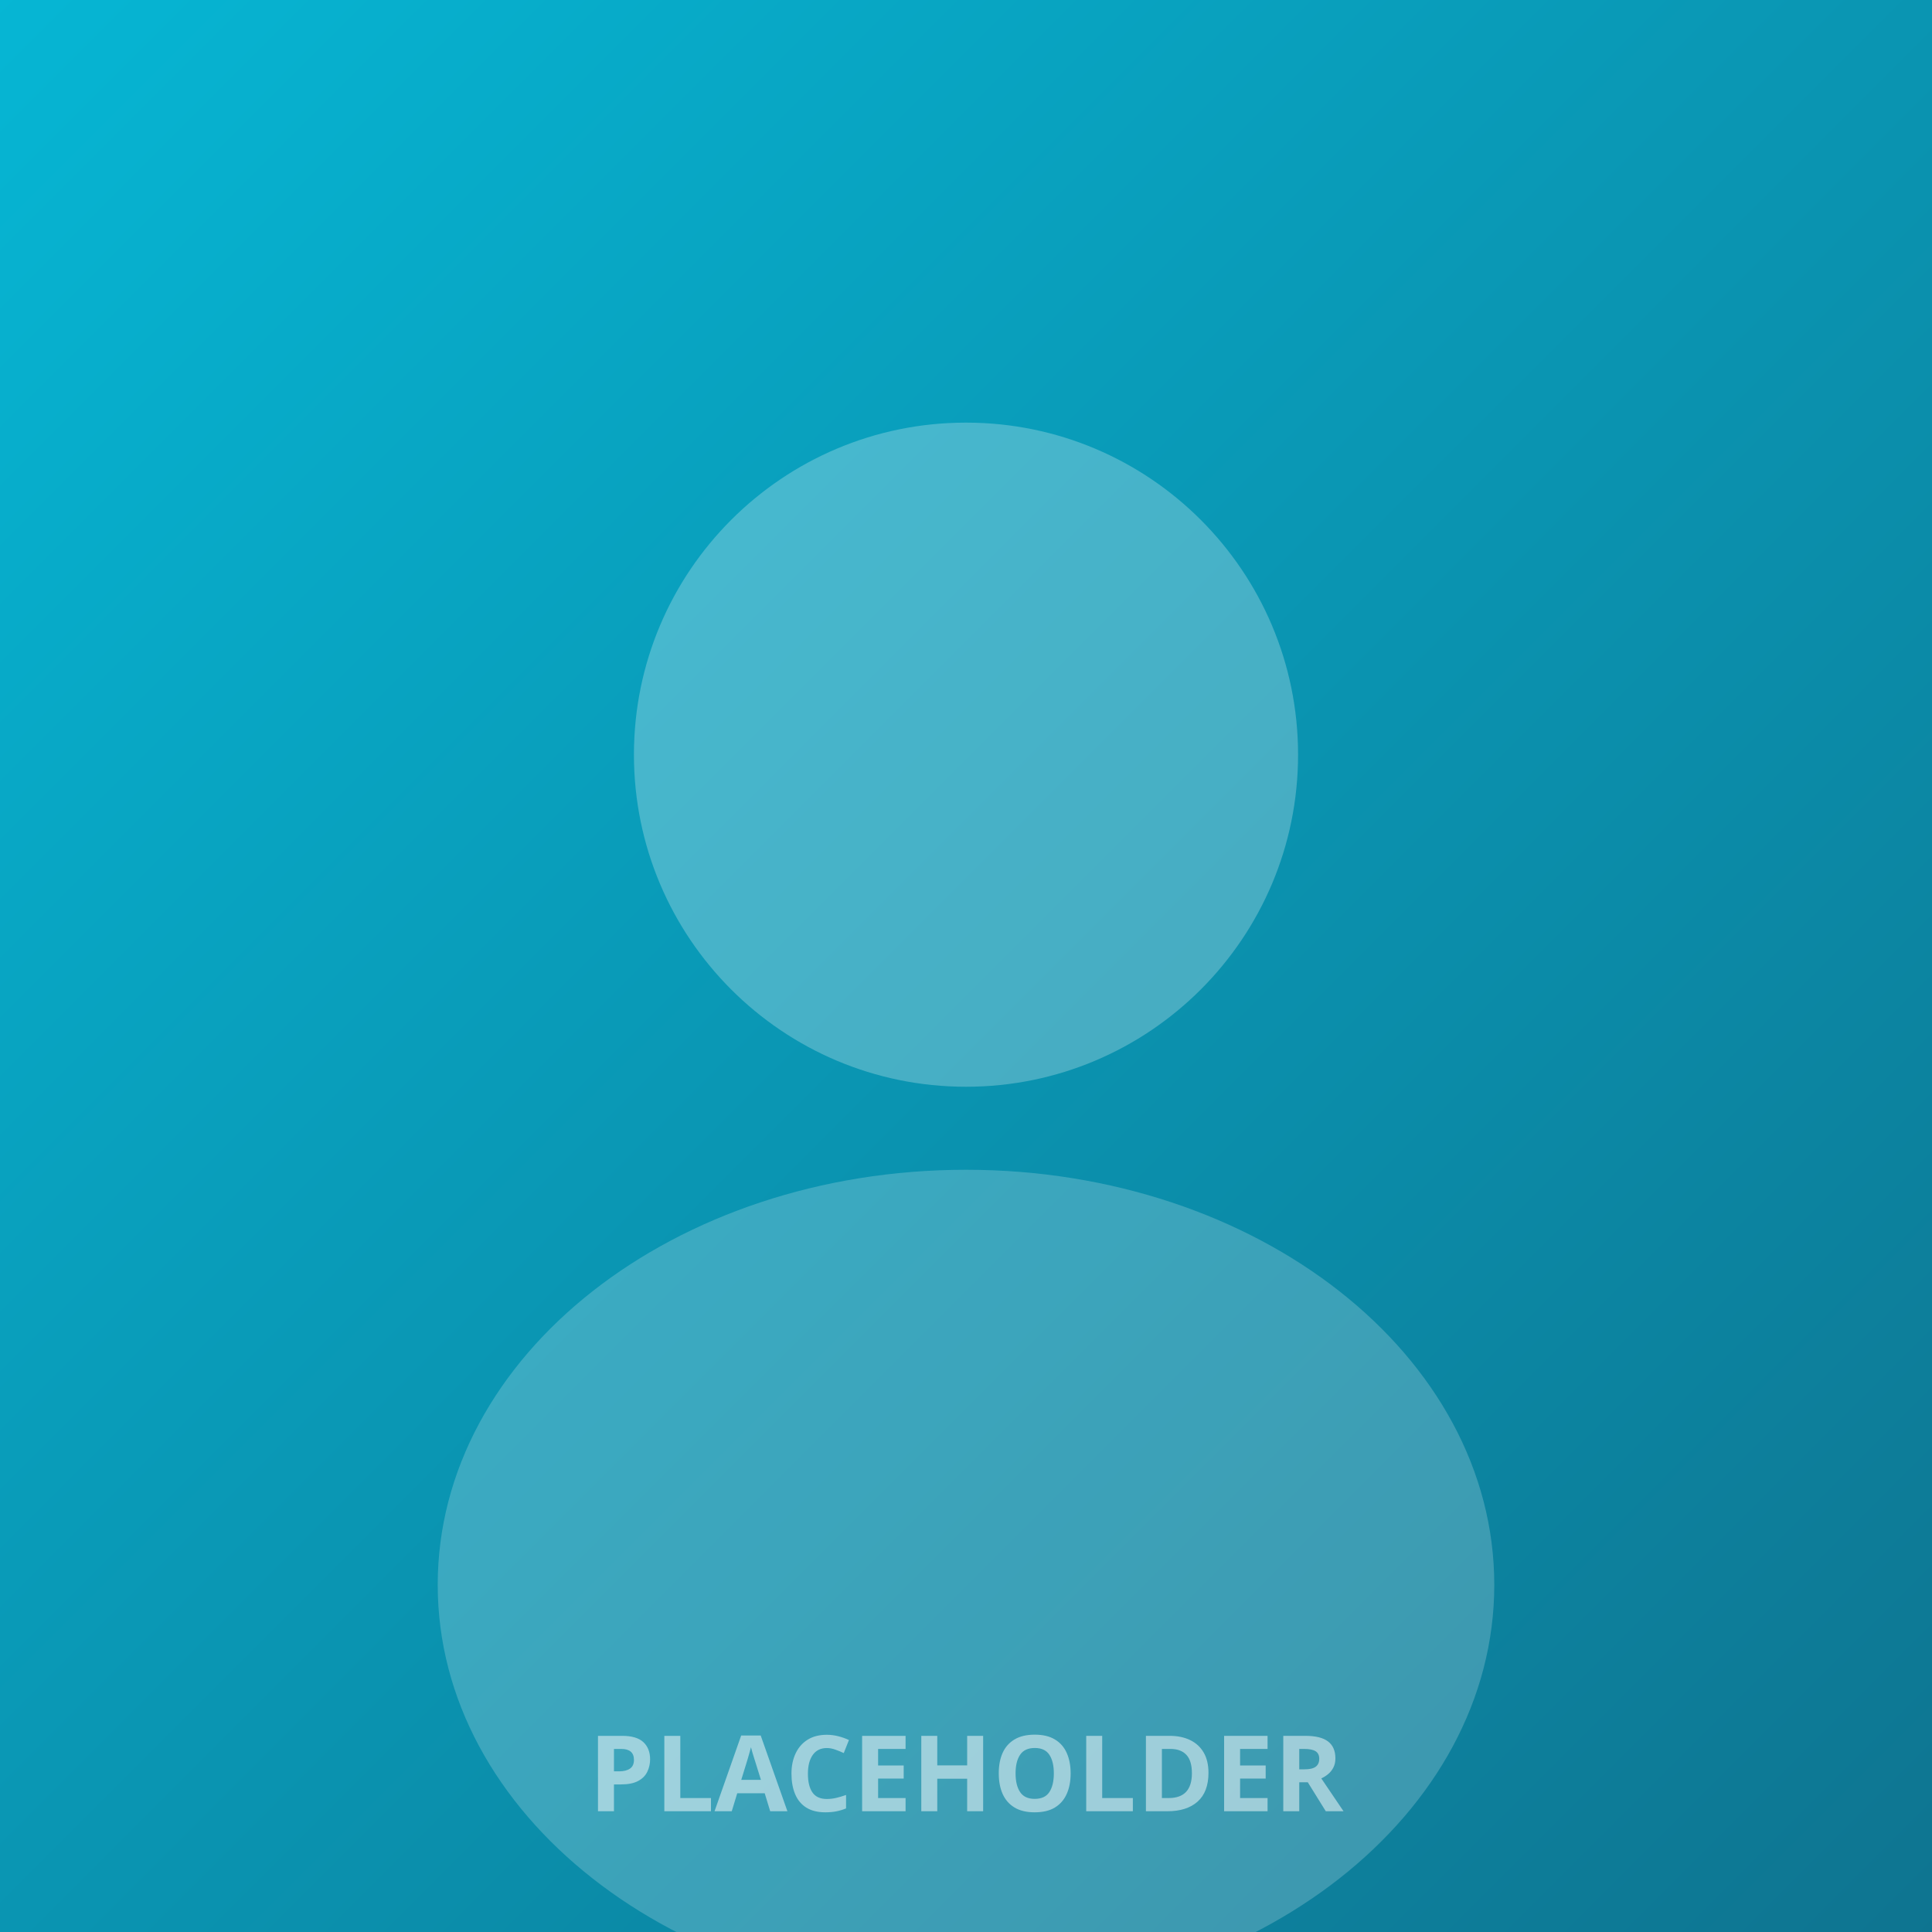
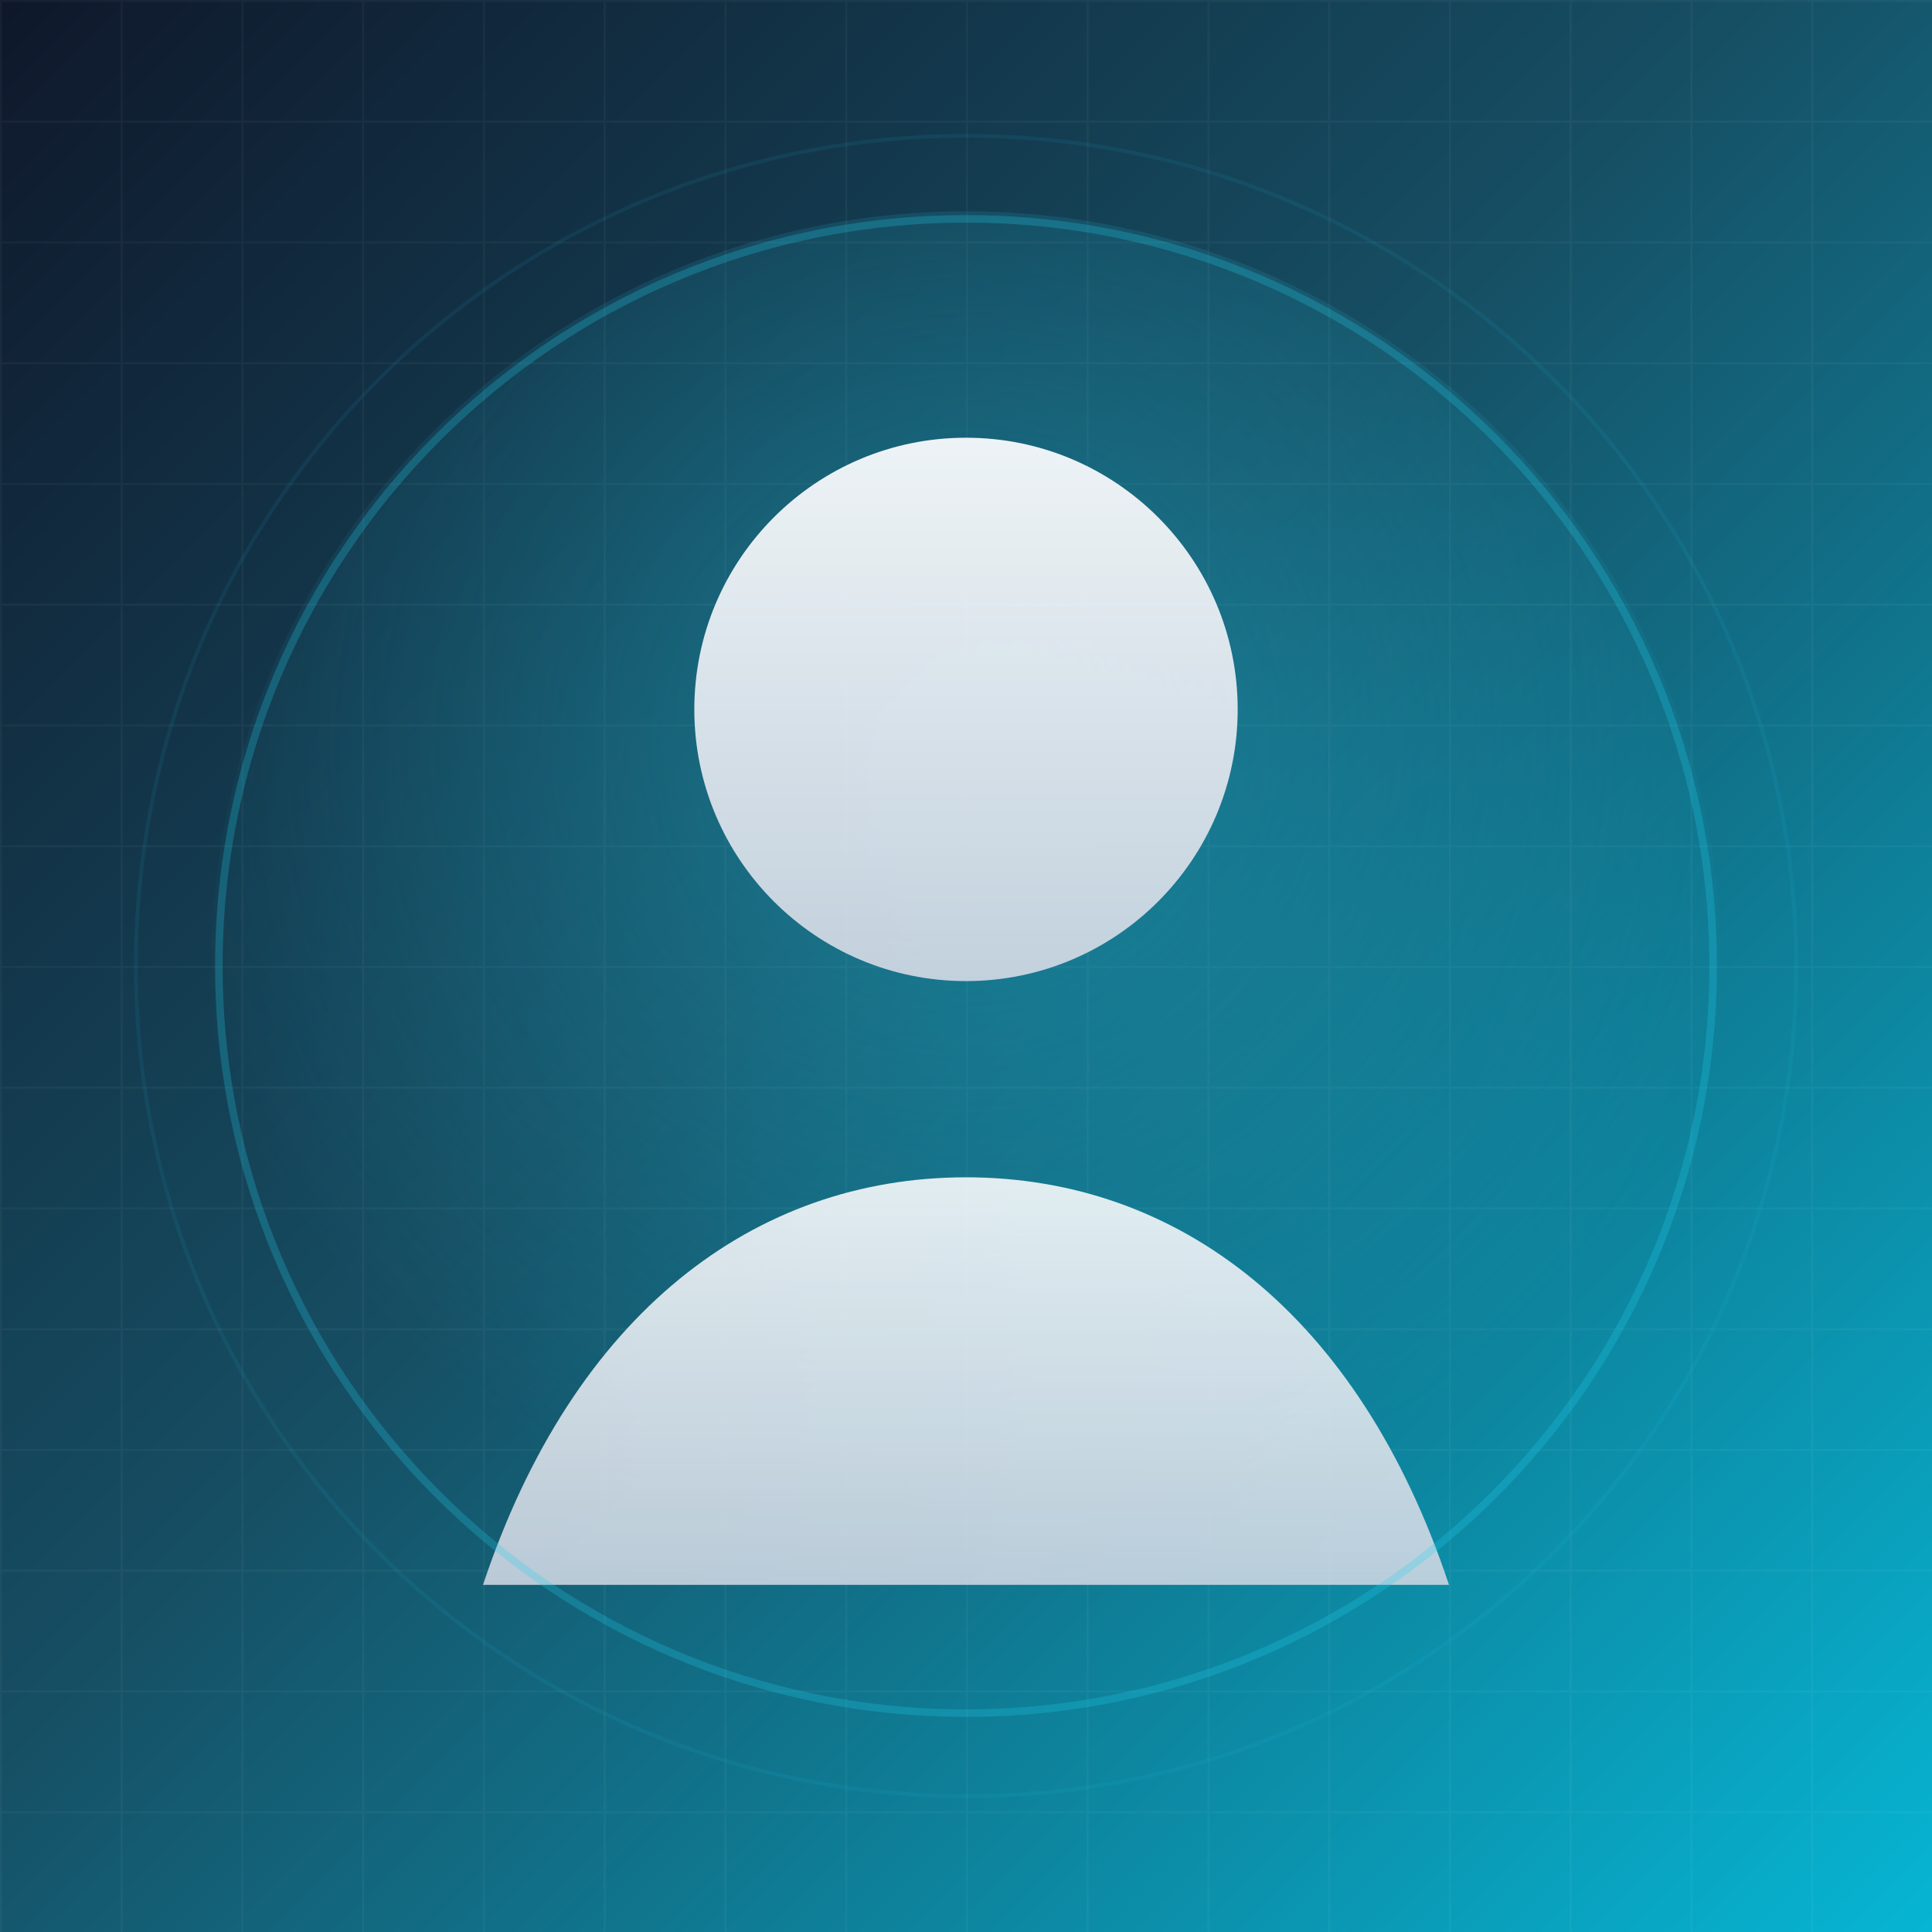
<svg xmlns="http://www.w3.org/2000/svg" width="512" height="512" viewBox="0 0 512 512">
  <defs>
    <linearGradient id="bg" x1="0%" y1="0%" x2="100%" y2="100%">
-       <stop offset="0%" stop-color="#06b6d4" />
-       <stop offset="100%" stop-color="#0e7490" />
+       <stop offset="0%" stop-color="#0f172a" />
+       <stop offset="45%" stop-color="#164e63" />
+       <stop offset="100%" stop-color="#06b6d4" />
    </linearGradient>
+     <radialGradient id="glow" cx="50%" cy="35%" r="55%">
+       <stop offset="0%" stop-color="#22d3ee" stop-opacity="0.35" />
+       <stop offset="100%" stop-color="#22d3ee" stop-opacity="0" />
+     </radialGradient>
+     <linearGradient id="silhouette" x1="0%" y1="0%" x2="0%" y2="100%">
+       <stop offset="0%" stop-color="#f8fafc" />
+       <stop offset="100%" stop-color="#cbd5e1" />
+     </linearGradient>
+     <pattern id="grid" width="32" height="32" patternUnits="userSpaceOnUse">
+       <path d="M32 0H0V32" fill="none" stroke="rgba(255,255,255,0.04)" stroke-width="1" />
+     </pattern>
  </defs>
  <rect width="512" height="512" fill="url(#bg)" />
-   <circle cx="256" cy="200" r="88" fill="rgba(255,255,255,0.25)" />
-   <ellipse cx="256" cy="420" rx="140" ry="110" fill="rgba(255,255,255,0.2)" />
-   <text x="256" y="480" font-family="system-ui,sans-serif" font-size="28" font-weight="600" fill="rgba(255,255,255,0.5)" text-anchor="middle">PLACEHOLDER</text>
+   <rect width="512" height="512" fill="url(#grid)" />
+   <circle cx="256" cy="256" r="200" fill="url(#glow)" />
+   <circle cx="256" cy="188" r="72" fill="url(#silhouette)" opacity="0.95" />
+   <path d="M128 420c24-72 72-108 128-108s104 36 128 108" fill="url(#silhouette)" opacity="0.9" />
+   <circle cx="256" cy="256" r="198" fill="none" stroke="rgba(34,211,238,0.25)" stroke-width="2" />
+   <circle cx="256" cy="256" r="220" fill="none" stroke="rgba(34,211,238,0.08)" stroke-width="1" />
</svg>
